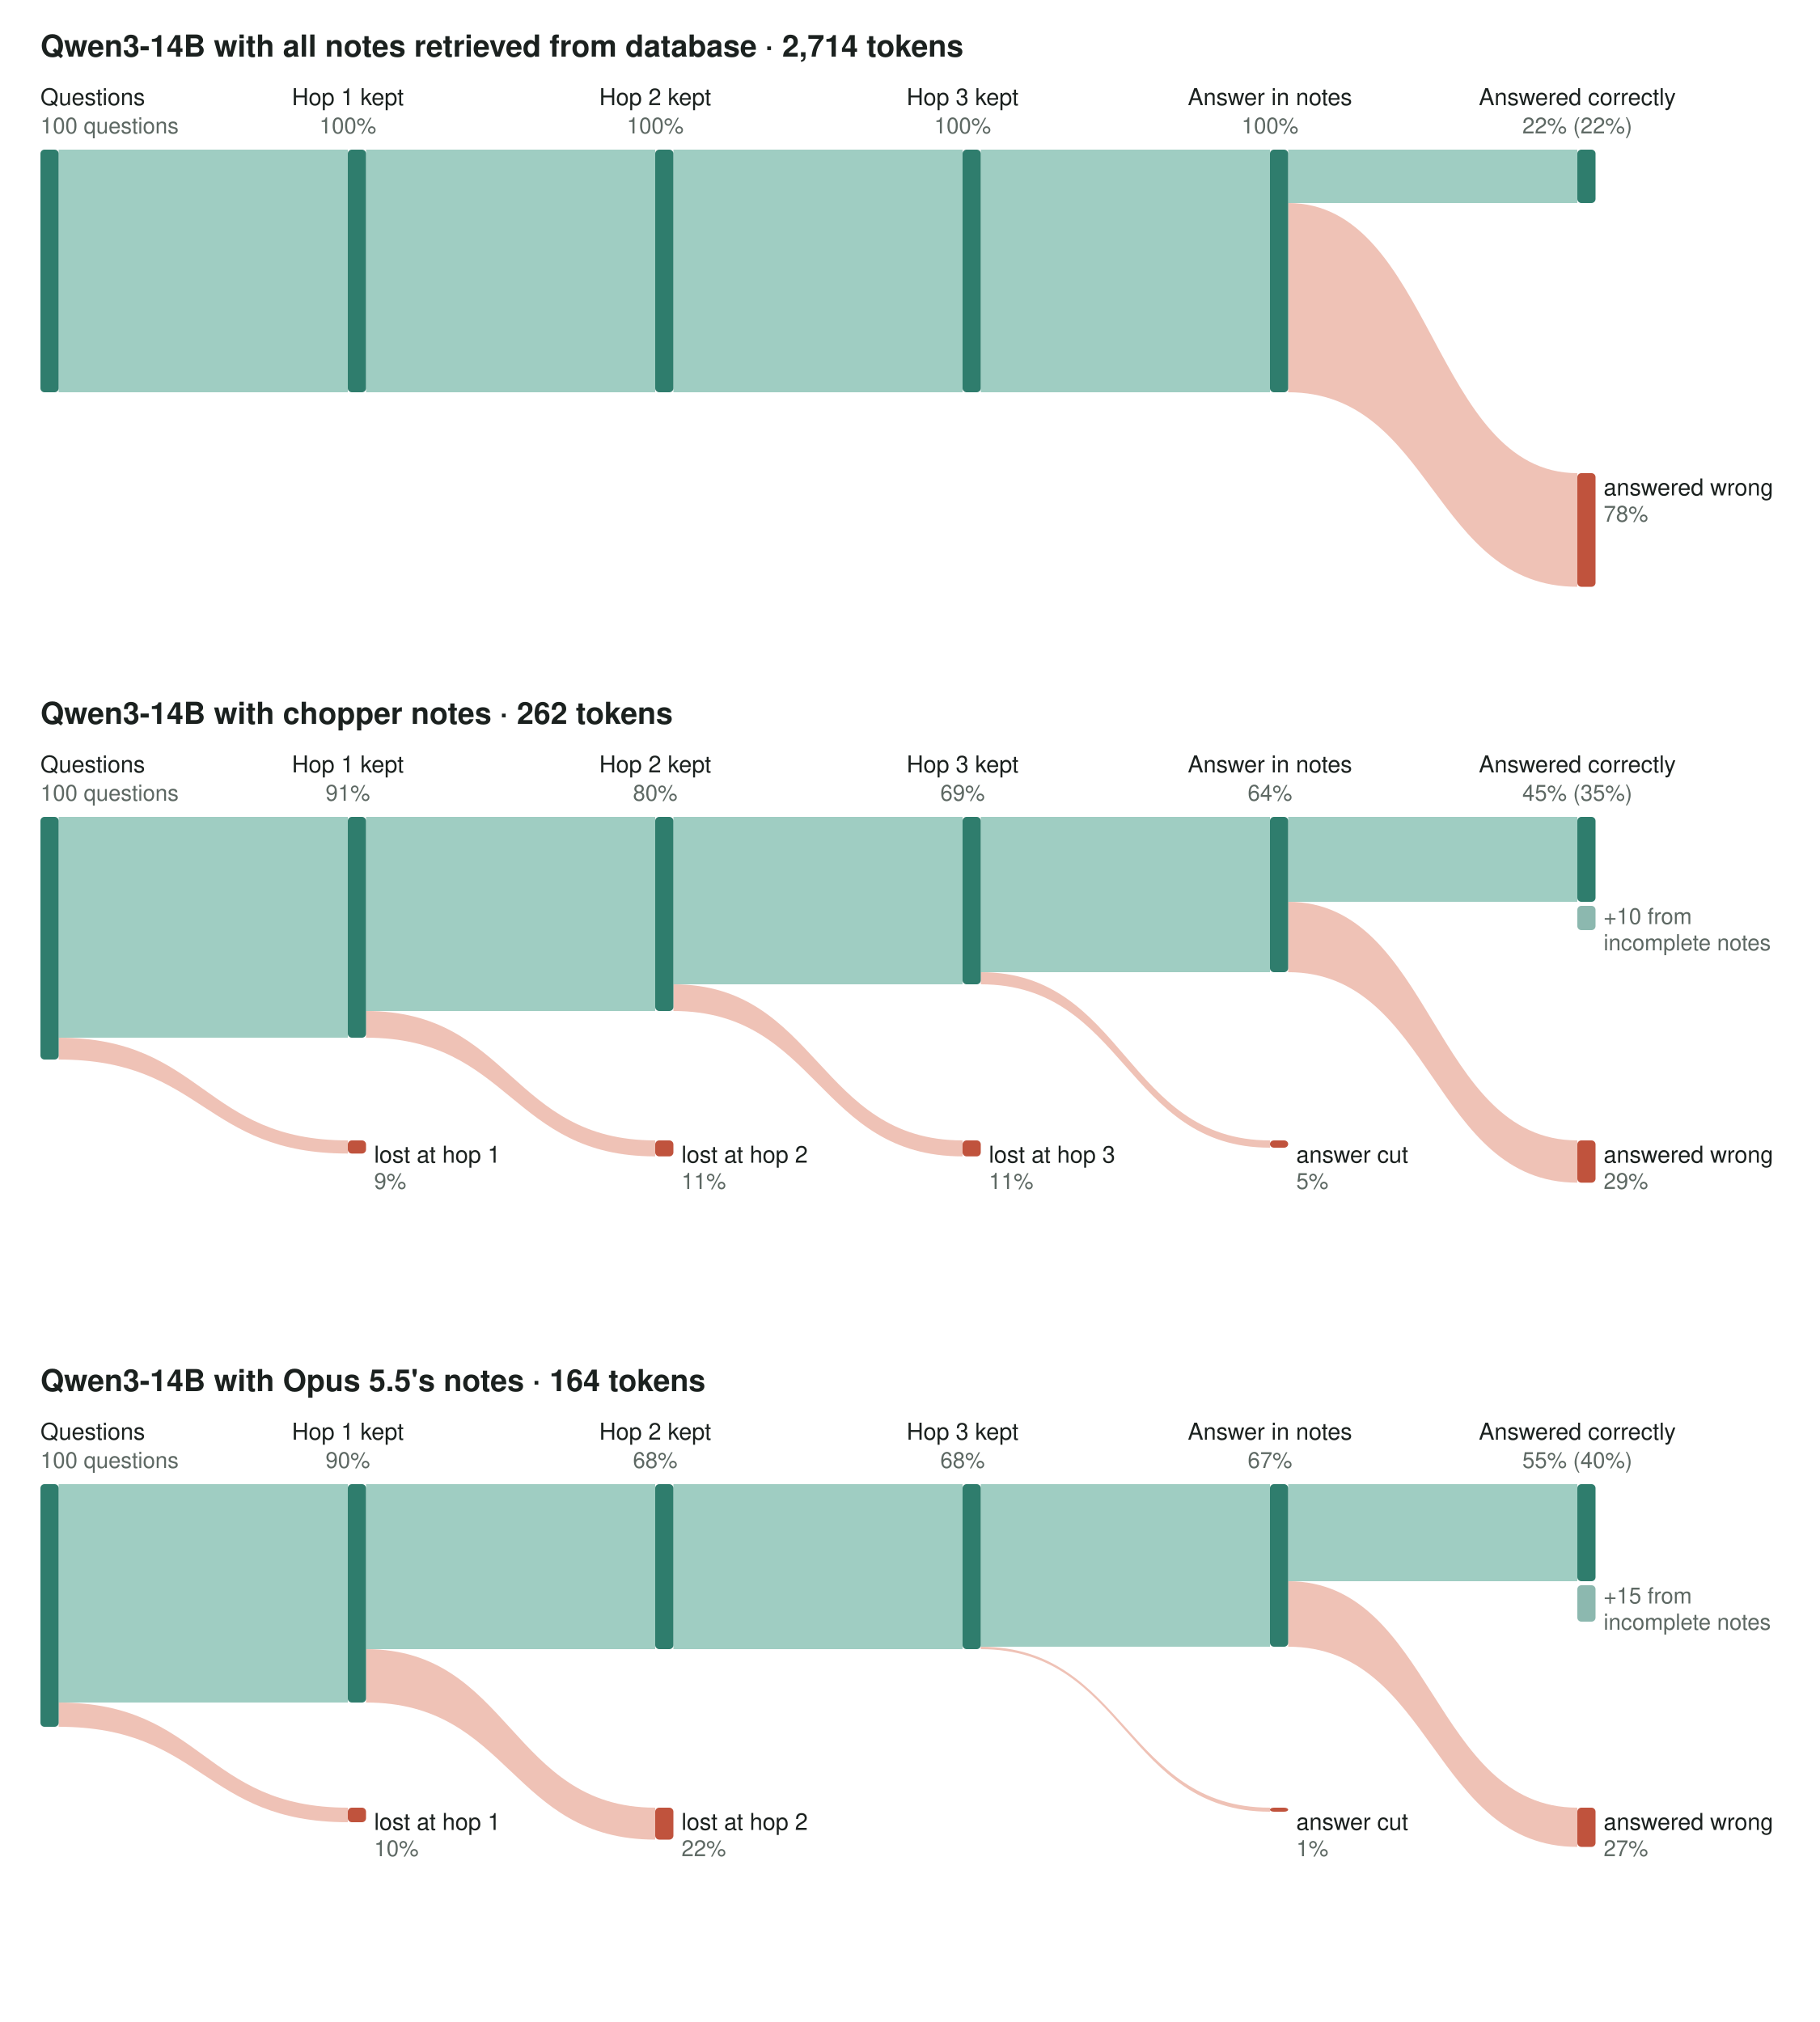
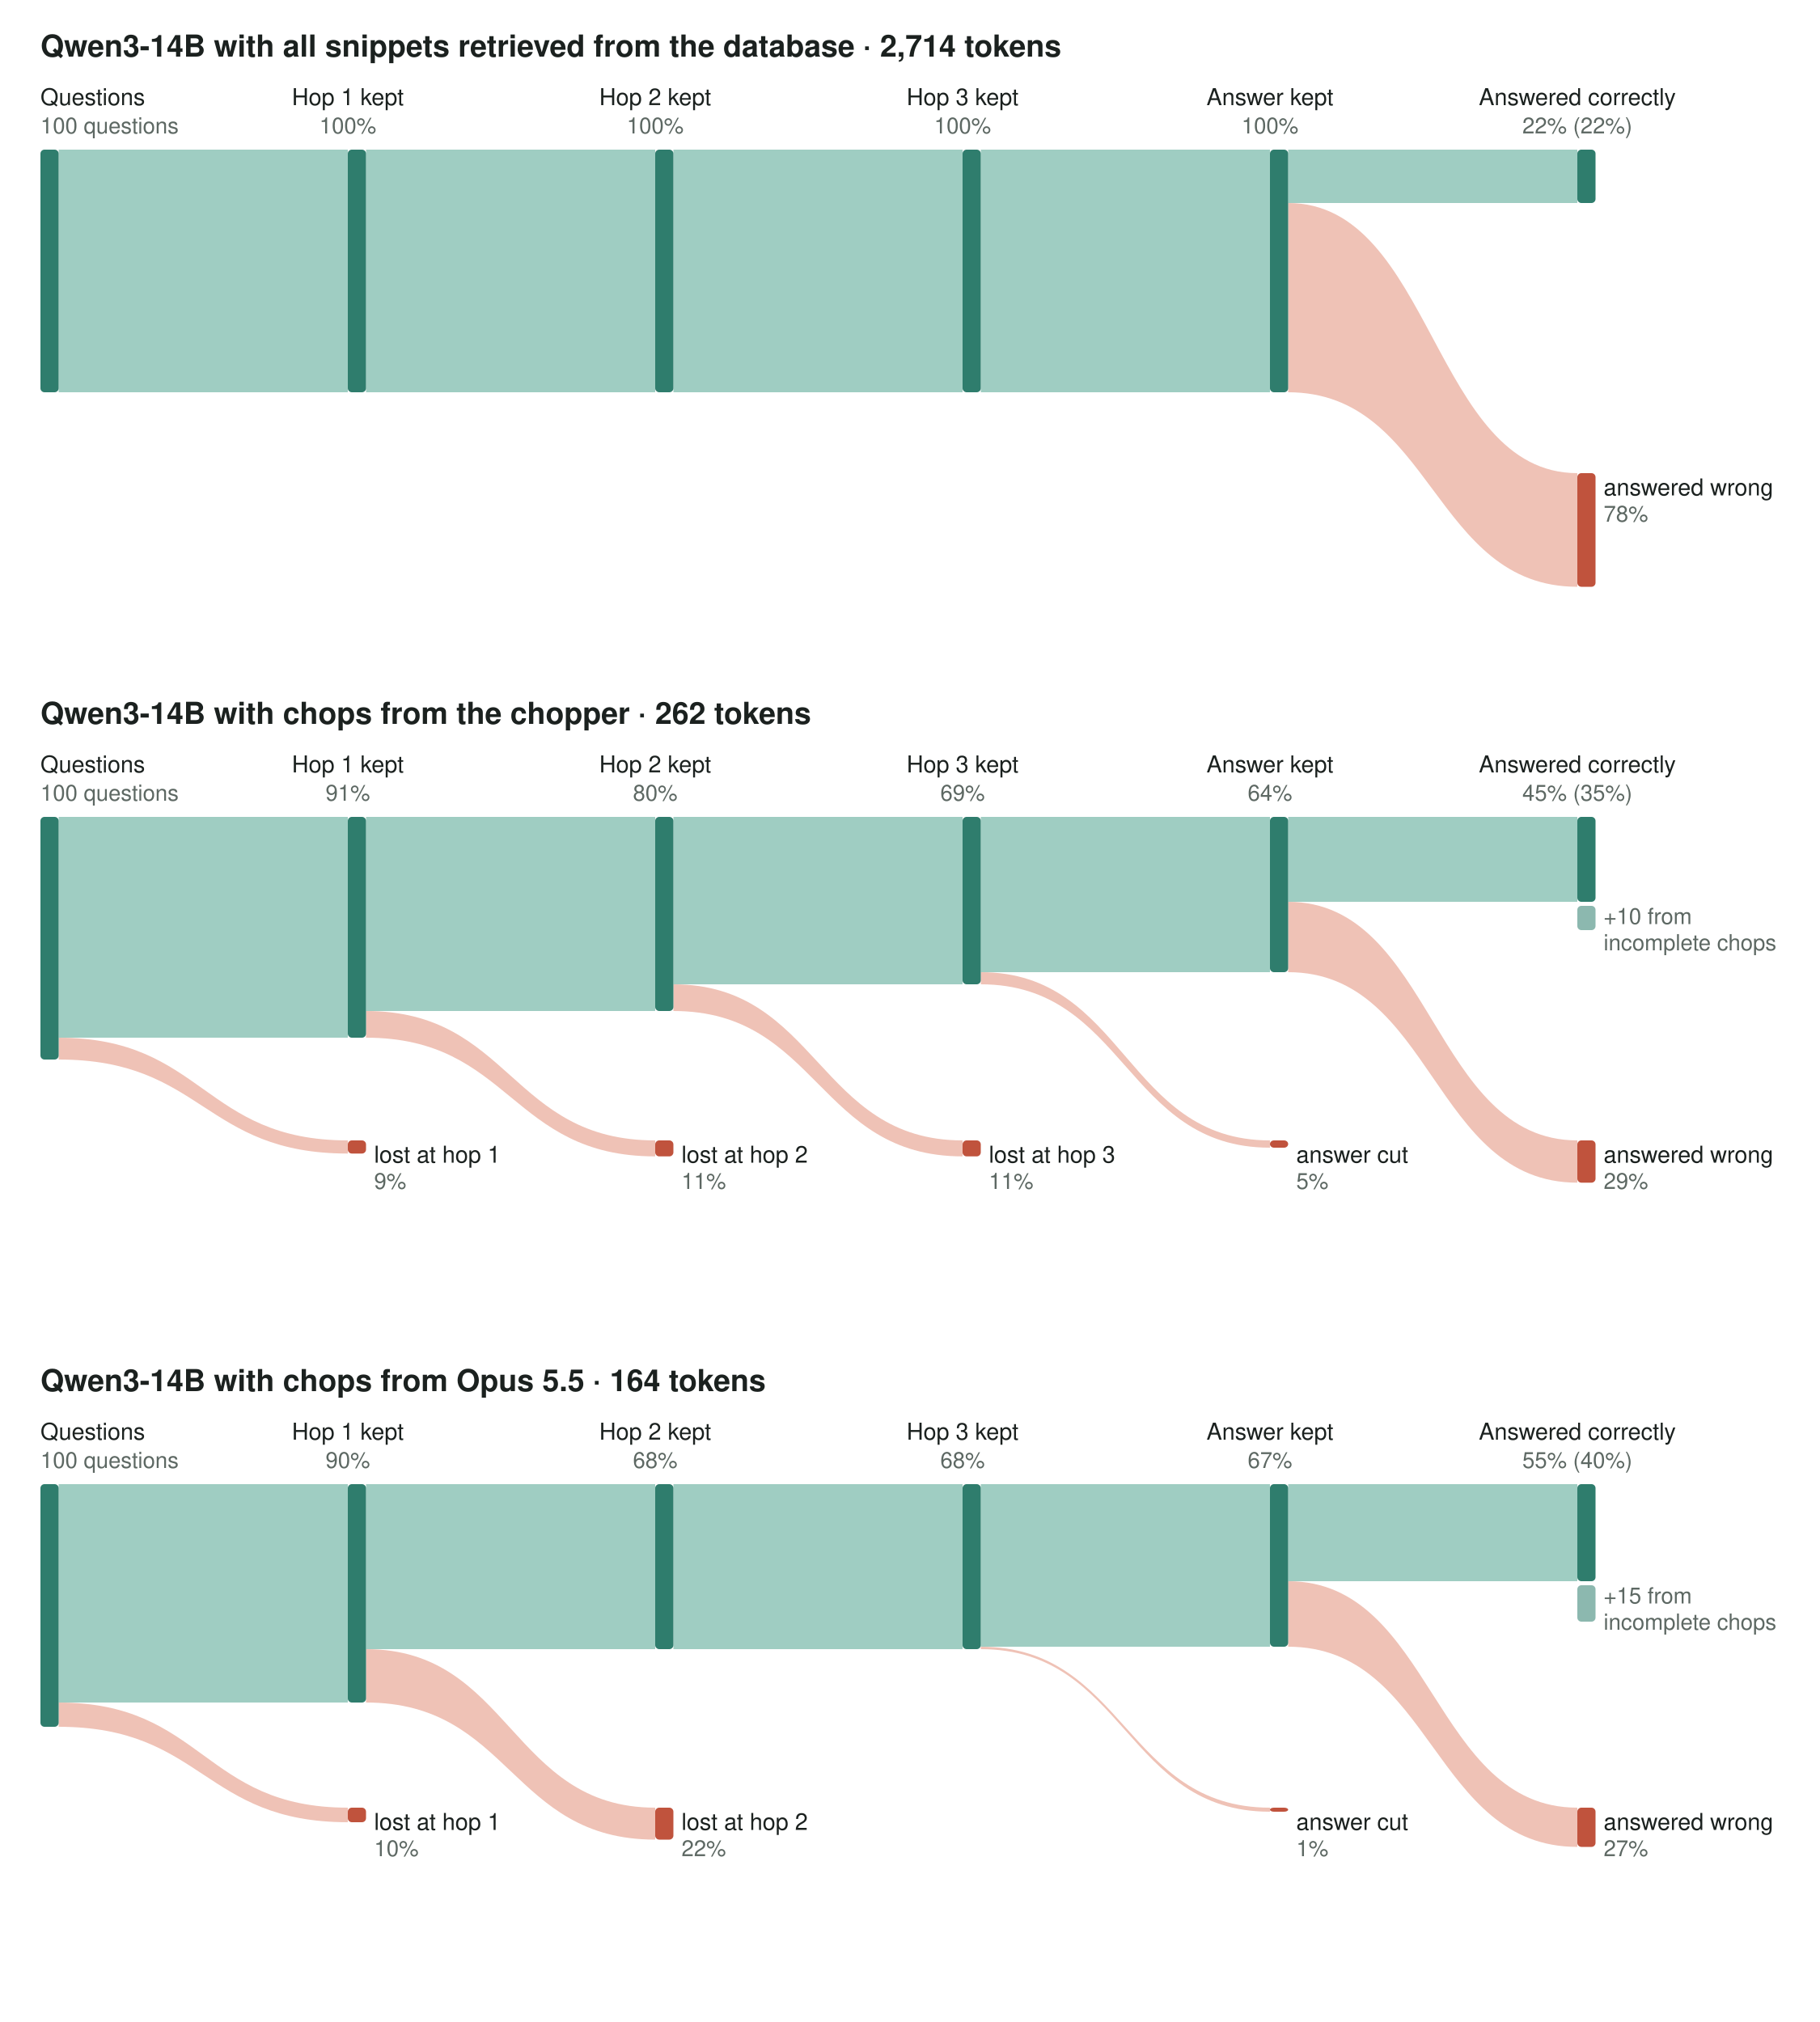
<svg xmlns="http://www.w3.org/2000/svg" viewBox="0 0 900 1000" width="900" font-family="Helvetica, Arial, sans-serif">
  <rect width="100%" height="100%" fill="#ffffff" />
-   <text x="20" y="28" font-size="15" font-weight="700" fill="#1b211f">Qwen3-14B with all notes retrieved from database · 2,714 tokens</text>
+   <text x="20" y="28" font-size="15" font-weight="700" fill="#1b211f">Qwen3-14B with all snippets retrieved from the database · 2,714 tokens</text>
  <path d="M29.0,74.0 C100.5,74.0 100.5,74.0 172.0,74.0 L172.0,194.0 C100.5,194.0 100.5,194.0 29.0,194.0 Z" fill="#9fcdc2" />
  <path d="M181.0,74.0 C252.5,74.0 252.5,74.0 324.0,74.0 L324.0,194.0 C252.5,194.0 252.5,194.0 181.0,194.0 Z" fill="#9fcdc2" />
  <path d="M333.0,74.0 C404.5,74.0 404.5,74.0 476.0,74.0 L476.0,194.0 C404.5,194.0 404.5,194.0 333.0,194.0 Z" fill="#9fcdc2" />
  <path d="M485.0,74.0 C556.5,74.0 556.5,74.0 628.0,74.0 L628.0,194.0 C556.5,194.0 556.5,194.0 485.0,194.0 Z" fill="#9fcdc2" />
  <path d="M637.0,74.0 C708.5,74.0 708.5,74.0 780.0,74.0 L780.0,100.4 C708.5,100.4 708.5,100.4 637.0,100.4 Z" fill="#9fcdc2" />
  <path d="M637.0,100.4 C708.5,100.4 708.5,234.0 780.0,234.0 L780.0,290.2 C708.5,290.2 708.5,194.0 637.0,194.0 Z" fill="#efc2b6" />
  <rect x="780.0" y="234" width="9" height="56.2" fill="#c0533d" rx="2" />
  <text x="793.0" y="245" font-size="11.5" fill="#1b211f">answered wrong</text>
  <text x="793.0" y="258" font-size="11" fill="#5d6863">78%</text>
  <rect x="20.0" y="74" width="9" height="120.0" fill="#2f7d6d" rx="2" />
  <text x="20.0" y="52" font-size="11.5" text-anchor="start" fill="#1b211f">Questions</text>
  <text x="20.0" y="66" font-size="11" text-anchor="start" fill="#5d6863">100 questions</text>
  <rect x="172.0" y="74" width="9" height="120.0" fill="#2f7d6d" rx="2" />
  <text x="172.0" y="52" font-size="11.5" text-anchor="middle" fill="#1b211f">Hop 1 kept</text>
  <text x="172.0" y="66" font-size="11" text-anchor="middle" fill="#5d6863">100%</text>
  <rect x="324.0" y="74" width="9" height="120.0" fill="#2f7d6d" rx="2" />
  <text x="324.0" y="52" font-size="11.5" text-anchor="middle" fill="#1b211f">Hop 2 kept</text>
  <text x="324.0" y="66" font-size="11" text-anchor="middle" fill="#5d6863">100%</text>
  <rect x="476.0" y="74" width="9" height="120.0" fill="#2f7d6d" rx="2" />
  <text x="476.0" y="52" font-size="11.5" text-anchor="middle" fill="#1b211f">Hop 3 kept</text>
  <text x="476.0" y="66" font-size="11" text-anchor="middle" fill="#5d6863">100%</text>
  <rect x="628.0" y="74" width="9" height="120.0" fill="#2f7d6d" rx="2" />
-   <text x="628.0" y="52" font-size="11.5" text-anchor="middle" fill="#1b211f">Answer in notes</text>
+   <text x="628.0" y="52" font-size="11.5" text-anchor="middle" fill="#1b211f">Answer kept</text>
  <text x="628.0" y="66" font-size="11" text-anchor="middle" fill="#5d6863">100%</text>
  <rect x="780.0" y="74" width="9" height="26.4" fill="#2f7d6d" rx="2" />
  <text x="780.0" y="52" font-size="11.5" text-anchor="middle" fill="#1b211f">Answered correctly</text>
  <text x="780.0" y="66" font-size="11" text-anchor="middle" fill="#5d6863">22% (22%)</text>
-   <text x="20" y="358.0" font-size="15" font-weight="700" fill="#1b211f">Qwen3-14B with chopper notes · 262 tokens</text>
+   <text x="20" y="358.0" font-size="15" font-weight="700" fill="#1b211f">Qwen3-14B with chops from the chopper · 262 tokens</text>
  <path d="M29.0,404.0 C100.5,404.0 100.5,404.0 172.0,404.0 L172.0,513.2 C100.5,513.2 100.5,513.2 29.0,513.2 Z" fill="#9fcdc2" />
  <path d="M29.0,513.2 C100.5,513.2 100.5,564.0 172.0,564.0 L172.0,570.5 C100.5,570.5 100.5,524.0 29.0,524.0 Z" fill="#efc2b6" />
  <rect x="172.0" y="564.0" width="9" height="6.5" fill="#c0533d" rx="2" />
  <text x="185.0" y="575.0" font-size="11.5" fill="#1b211f">lost at hop 1</text>
  <text x="185.0" y="588.0" font-size="11" fill="#5d6863">9%</text>
  <path d="M181.0,404.0 C252.5,404.0 252.5,404.0 324.0,404.0 L324.0,500.0 C252.5,500.0 252.5,500.0 181.0,500.0 Z" fill="#9fcdc2" />
  <path d="M181.0,500.0 C252.5,500.0 252.5,564.0 324.0,564.0 L324.0,571.9 C252.5,571.9 252.5,513.2 181.0,513.2 Z" fill="#efc2b6" />
  <rect x="324.0" y="564.0" width="9" height="7.9" fill="#c0533d" rx="2" />
  <text x="337.0" y="575.0" font-size="11.5" fill="#1b211f">lost at hop 2</text>
  <text x="337.0" y="588.0" font-size="11" fill="#5d6863">11%</text>
  <path d="M333.0,404.0 C404.5,404.0 404.5,404.0 476.0,404.0 L476.0,486.8 C404.5,486.8 404.5,486.8 333.0,486.8 Z" fill="#9fcdc2" />
  <path d="M333.0,486.8 C404.5,486.8 404.5,564.0 476.0,564.0 L476.0,571.9 C404.5,571.9 404.5,500.0 333.0,500.0 Z" fill="#efc2b6" />
  <rect x="476.0" y="564.0" width="9" height="7.9" fill="#c0533d" rx="2" />
  <text x="489.0" y="575.0" font-size="11.5" fill="#1b211f">lost at hop 3</text>
  <text x="489.0" y="588.0" font-size="11" fill="#5d6863">11%</text>
  <path d="M485.0,404.0 C556.5,404.0 556.5,404.0 628.0,404.0 L628.0,480.8 C556.5,480.8 556.5,480.8 485.0,480.8 Z" fill="#9fcdc2" />
  <path d="M485.0,480.8 C556.5,480.8 556.5,564.0 628.0,564.0 L628.0,567.6 C556.5,567.6 556.5,486.8 485.0,486.8 Z" fill="#efc2b6" />
  <rect x="628.0" y="564.0" width="9" height="3.6" fill="#c0533d" rx="2" />
  <text x="641.0" y="575.0" font-size="11.5" fill="#1b211f">answer cut</text>
  <text x="641.0" y="588.0" font-size="11" fill="#5d6863">5%</text>
  <path d="M637.0,404.0 C708.5,404.0 708.5,404.0 780.0,404.0 L780.0,446.0 C708.5,446.0 708.5,446.0 637.0,446.0 Z" fill="#9fcdc2" />
  <path d="M637.0,446.0 C708.5,446.0 708.5,564.0 780.0,564.0 L780.0,584.9 C708.5,584.9 708.5,480.8 637.0,480.8 Z" fill="#efc2b6" />
  <rect x="780.0" y="564.0" width="9" height="20.9" fill="#c0533d" rx="2" />
  <text x="793.0" y="575.0" font-size="11.5" fill="#1b211f">answered wrong</text>
  <text x="793.0" y="588.0" font-size="11" fill="#5d6863">29%</text>
  <rect x="20.0" y="404.0" width="9" height="120.0" fill="#2f7d6d" rx="2" />
  <text x="20.0" y="382.0" font-size="11.5" text-anchor="start" fill="#1b211f">Questions</text>
  <text x="20.0" y="396.0" font-size="11" text-anchor="start" fill="#5d6863">100 questions</text>
  <rect x="172.0" y="404.0" width="9" height="109.2" fill="#2f7d6d" rx="2" />
  <text x="172.0" y="382.0" font-size="11.5" text-anchor="middle" fill="#1b211f">Hop 1 kept</text>
  <text x="172.0" y="396.0" font-size="11" text-anchor="middle" fill="#5d6863">91%</text>
  <rect x="324.0" y="404.0" width="9" height="96.0" fill="#2f7d6d" rx="2" />
  <text x="324.0" y="382.0" font-size="11.5" text-anchor="middle" fill="#1b211f">Hop 2 kept</text>
  <text x="324.0" y="396.0" font-size="11" text-anchor="middle" fill="#5d6863">80%</text>
  <rect x="476.0" y="404.0" width="9" height="82.8" fill="#2f7d6d" rx="2" />
  <text x="476.0" y="382.0" font-size="11.5" text-anchor="middle" fill="#1b211f">Hop 3 kept</text>
  <text x="476.0" y="396.0" font-size="11" text-anchor="middle" fill="#5d6863">69%</text>
  <rect x="628.0" y="404.0" width="9" height="76.8" fill="#2f7d6d" rx="2" />
-   <text x="628.0" y="382.0" font-size="11.5" text-anchor="middle" fill="#1b211f">Answer in notes</text>
+   <text x="628.0" y="382.0" font-size="11.5" text-anchor="middle" fill="#1b211f">Answer kept</text>
  <text x="628.0" y="396.0" font-size="11" text-anchor="middle" fill="#5d6863">64%</text>
  <rect x="780.0" y="404.0" width="9" height="42.0" fill="#2f7d6d" rx="2" />
  <text x="780.0" y="382.0" font-size="11.5" text-anchor="middle" fill="#1b211f">Answered correctly</text>
  <text x="780.0" y="396.0" font-size="11" text-anchor="middle" fill="#5d6863">45% (35%)</text>
  <rect x="780.0" y="448.0" width="9" height="12.0" fill="#2f7d6d" fill-opacity="0.55" rx="2" />
  <text x="793.0" y="457.0" font-size="11" fill="#5d6863">+10 from</text>
-   <text x="793.0" y="470.0" font-size="11" fill="#5d6863">incomplete notes</text>
-   <text x="20" y="688.0" font-size="15" font-weight="700" fill="#1b211f">Qwen3-14B with Opus 5.5's notes · 164 tokens</text>
+   <text x="793.0" y="470.0" font-size="11" fill="#5d6863">incomplete chops</text>
+   <text x="20" y="688.0" font-size="15" font-weight="700" fill="#1b211f">Qwen3-14B with chops from Opus 5.5 · 164 tokens</text>
  <path d="M29.0,734.0 C100.5,734.0 100.5,734.0 172.0,734.0 L172.0,842.0 C100.5,842.0 100.5,842.0 29.0,842.0 Z" fill="#9fcdc2" />
  <path d="M29.0,842.0 C100.5,842.0 100.5,894.0 172.0,894.0 L172.0,901.2 C100.5,901.2 100.5,854.0 29.0,854.0 Z" fill="#efc2b6" />
  <rect x="172.0" y="894.0" width="9" height="7.2" fill="#c0533d" rx="2" />
  <text x="185.0" y="905.0" font-size="11.5" fill="#1b211f">lost at hop 1</text>
  <text x="185.0" y="918.0" font-size="11" fill="#5d6863">10%</text>
  <path d="M181.0,734.0 C252.5,734.0 252.5,734.0 324.0,734.0 L324.0,815.6 C252.5,815.6 252.5,815.6 181.0,815.6 Z" fill="#9fcdc2" />
  <path d="M181.0,815.6 C252.5,815.6 252.5,894.0 324.0,894.0 L324.0,909.8 C252.5,909.8 252.5,842.0 181.0,842.0 Z" fill="#efc2b6" />
  <rect x="324.0" y="894.0" width="9" height="15.8" fill="#c0533d" rx="2" />
  <text x="337.0" y="905.0" font-size="11.5" fill="#1b211f">lost at hop 2</text>
  <text x="337.0" y="918.0" font-size="11" fill="#5d6863">22%</text>
  <path d="M333.0,734.0 C404.5,734.0 404.5,734.0 476.0,734.0 L476.0,815.6 C404.5,815.6 404.5,815.6 333.0,815.6 Z" fill="#9fcdc2" />
  <path d="M485.0,734.0 C556.5,734.0 556.5,734.0 628.0,734.0 L628.0,814.4 C556.5,814.4 556.5,814.4 485.0,814.4 Z" fill="#9fcdc2" />
  <path d="M485.0,814.4 C556.5,814.4 556.5,894.0 628.0,894.0 L628.0,896.0 C556.5,896.0 556.5,815.6 485.0,815.6 Z" fill="#efc2b6" />
  <rect x="628.0" y="894.0" width="9" height="2.0" fill="#c0533d" rx="2" />
  <text x="641.0" y="905.0" font-size="11.5" fill="#1b211f">answer cut</text>
  <text x="641.0" y="918.0" font-size="11" fill="#5d6863">1%</text>
  <path d="M637.0,734.0 C708.5,734.0 708.5,734.0 780.0,734.0 L780.0,782.0 C708.5,782.0 708.5,782.0 637.0,782.0 Z" fill="#9fcdc2" />
  <path d="M637.0,782.0 C708.5,782.0 708.5,894.0 780.0,894.0 L780.0,913.4 C708.5,913.4 708.5,814.4 637.0,814.4 Z" fill="#efc2b6" />
  <rect x="780.0" y="894.0" width="9" height="19.4" fill="#c0533d" rx="2" />
  <text x="793.0" y="905.0" font-size="11.5" fill="#1b211f">answered wrong</text>
  <text x="793.0" y="918.0" font-size="11" fill="#5d6863">27%</text>
  <rect x="20.0" y="734.0" width="9" height="120.0" fill="#2f7d6d" rx="2" />
  <text x="20.0" y="712.0" font-size="11.5" text-anchor="start" fill="#1b211f">Questions</text>
  <text x="20.0" y="726.0" font-size="11" text-anchor="start" fill="#5d6863">100 questions</text>
  <rect x="172.0" y="734.0" width="9" height="108.0" fill="#2f7d6d" rx="2" />
  <text x="172.0" y="712.0" font-size="11.5" text-anchor="middle" fill="#1b211f">Hop 1 kept</text>
  <text x="172.0" y="726.0" font-size="11" text-anchor="middle" fill="#5d6863">90%</text>
  <rect x="324.0" y="734.0" width="9" height="81.6" fill="#2f7d6d" rx="2" />
  <text x="324.0" y="712.0" font-size="11.5" text-anchor="middle" fill="#1b211f">Hop 2 kept</text>
  <text x="324.0" y="726.0" font-size="11" text-anchor="middle" fill="#5d6863">68%</text>
  <rect x="476.0" y="734.0" width="9" height="81.6" fill="#2f7d6d" rx="2" />
  <text x="476.0" y="712.0" font-size="11.5" text-anchor="middle" fill="#1b211f">Hop 3 kept</text>
  <text x="476.0" y="726.0" font-size="11" text-anchor="middle" fill="#5d6863">68%</text>
  <rect x="628.0" y="734.0" width="9" height="80.4" fill="#2f7d6d" rx="2" />
-   <text x="628.0" y="712.0" font-size="11.5" text-anchor="middle" fill="#1b211f">Answer in notes</text>
+   <text x="628.0" y="712.0" font-size="11.5" text-anchor="middle" fill="#1b211f">Answer kept</text>
  <text x="628.0" y="726.0" font-size="11" text-anchor="middle" fill="#5d6863">67%</text>
  <rect x="780.0" y="734.0" width="9" height="48.0" fill="#2f7d6d" rx="2" />
  <text x="780.0" y="712.0" font-size="11.5" text-anchor="middle" fill="#1b211f">Answered correctly</text>
  <text x="780.0" y="726.0" font-size="11" text-anchor="middle" fill="#5d6863">55% (40%)</text>
  <rect x="780.0" y="784.0" width="9" height="18.0" fill="#2f7d6d" fill-opacity="0.55" rx="2" />
  <text x="793.0" y="793.0" font-size="11" fill="#5d6863">+15 from</text>
-   <text x="793.0" y="806.0" font-size="11" fill="#5d6863">incomplete notes</text>
+   <text x="793.0" y="806.0" font-size="11" fill="#5d6863">incomplete chops</text>
</svg>
